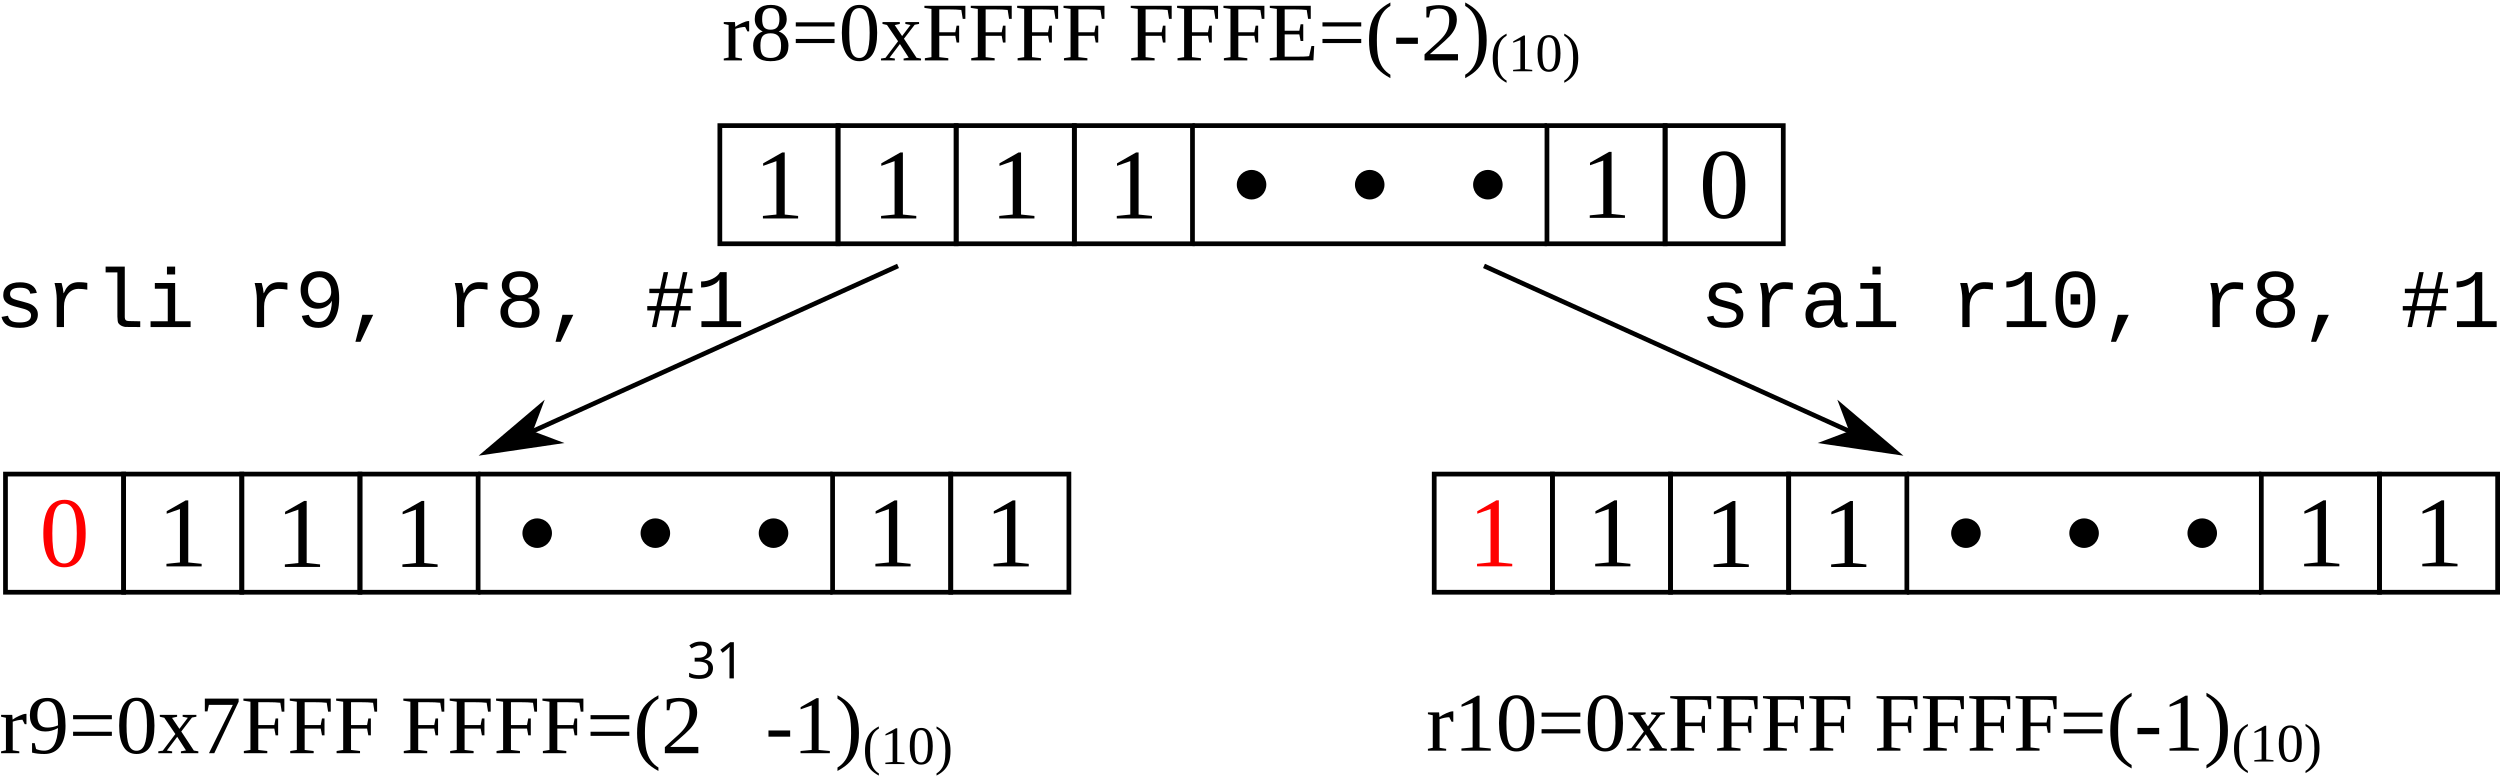
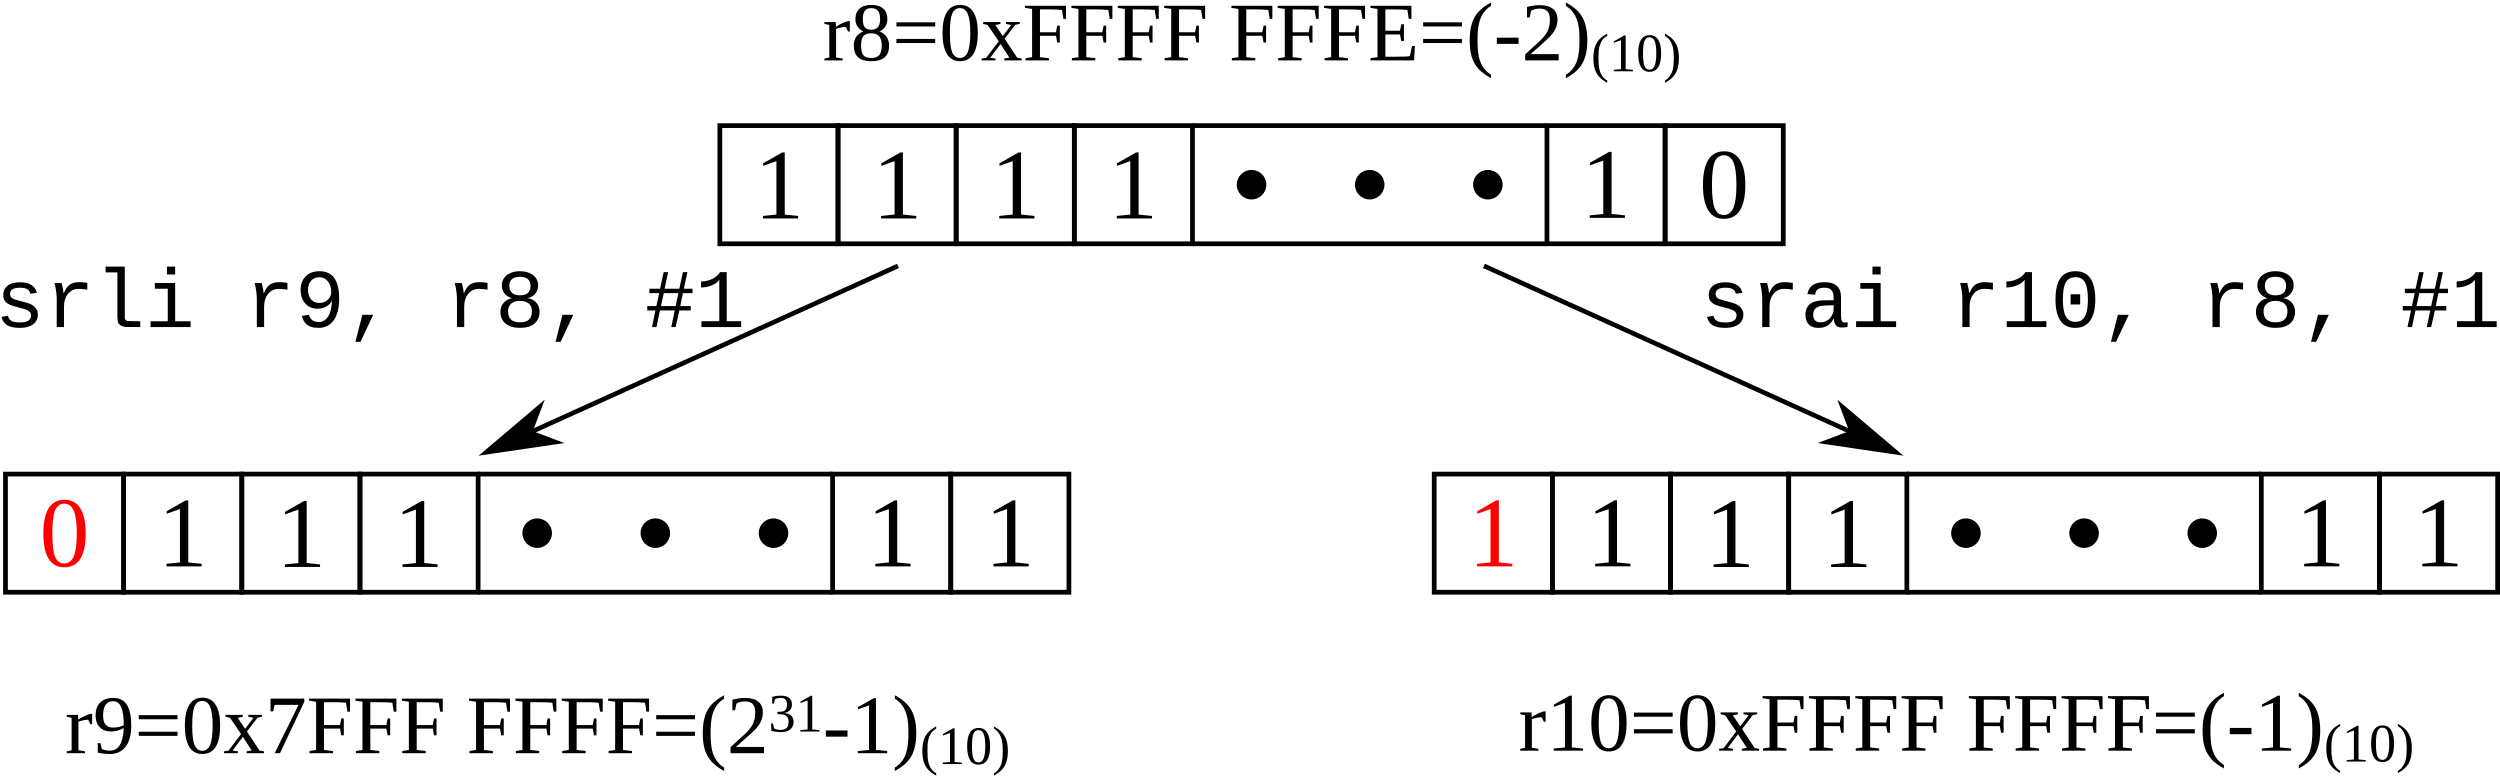
<svg xmlns="http://www.w3.org/2000/svg" width="338.53mm" height="105.82mm" viewBox="0 0 338.53 105.82" version="1.1" id="svg8">
  <defs id="defs2">
    <marker orient="auto" refY="0" refX="0" id="Arrow1Mend" style="overflow:visible">
      <path id="path1314" d="M 0,0 5,-5 -12.5,0 5,5 Z" style="fill:#000000;fill-opacity:1;fill-rule:evenodd;stroke:#000000;stroke-width:1pt;stroke-opacity:1" transform="matrix(-0.4,0,0,-0.4,-4,0)" />
    </marker>
    <marker style="overflow:visible" id="marker7523" refX="0" refY="0" orient="auto">
      <path transform="matrix(-0.8,0,0,-0.8,-10,0)" style="fill:#000000;fill-opacity:1;fill-rule:evenodd;stroke:#000000;stroke-width:1pt;stroke-opacity:1" d="M 0,0 5,-5 -12.5,0 5,5 Z" id="path7521" />
    </marker>
    <marker orient="auto" refY="0" refX="0" id="Arrow1Lend" style="overflow:visible">
      <path id="path1308" d="M 0,0 5,-5 -12.5,0 5,5 Z" style="fill:#000000;fill-opacity:1;fill-rule:evenodd;stroke:#000000;stroke-width:1pt;stroke-opacity:1" transform="matrix(-0.8,0,0,-0.8,-10,0)" />
    </marker>
    <marker orient="auto" refY="0" refX="0" id="marker1589" style="overflow:visible">
      <path id="path1587" d="M 0,0 5,-5 -12.5,0 5,5 Z" style="fill:#000000;fill-opacity:1;fill-rule:evenodd;stroke:#000000;stroke-width:1pt;stroke-opacity:1" transform="matrix(0.8,0,0,0.8,10,0)" />
    </marker>
    <marker orient="auto" refY="0" refX="0" id="Arrow1Lstart" style="overflow:visible">
      <path id="path1305" d="M 0,0 5,-5 -12.5,0 5,5 Z" style="fill:#000000;fill-opacity:1;fill-rule:evenodd;stroke:#000000;stroke-width:1pt;stroke-opacity:1" transform="matrix(0.8,0,0,0.8,10,0)" />
    </marker>
    <marker orient="auto" refY="0" refX="0" id="Arrow1Lend-4" style="overflow:visible">
      <path id="path1308-4" d="M 0,0 5,-5 -12.5,0 5,5 Z" style="fill:#000000;fill-opacity:1;fill-rule:evenodd;stroke:#000000;stroke-width:1pt;stroke-opacity:1" transform="matrix(-0.8,0,0,-0.8,-10,0)" />
    </marker>
    <marker orient="auto" refY="0" refX="0" id="Arrow1Mend-9" style="overflow:visible">
      <path id="path1314-2" d="M 0,0 5,-5 -12.5,0 5,5 Z" style="fill:#000000;fill-opacity:1;fill-rule:evenodd;stroke:#000000;stroke-width:1pt;stroke-opacity:1" transform="matrix(-0.4,0,0,-0.4,-4,0)" />
    </marker>
  </defs>
  <g id="layer1" transform="translate(-41.87298,-195.5722)">
    <text xml:space="preserve" style="font-style:normal;font-variant:normal;font-weight:normal;font-stretch:normal;font-size:5.08px;line-height:1.25;font-family:'Times New Roman';-inkscape-font-specification:'Times New Roman, ';text-align:end;letter-spacing:0px;word-spacing:0px;text-anchor:end;fill:#000000;fill-opacity:1;stroke:none;stroke-width:0.212" x="290.303" y="238.237" id="text2434-0">
      <tspan x="290.303" y="242.746" style="font-size:11.289px;text-align:end;text-anchor:end;stroke-width:0.212" id="tspan2436-8" />
    </text>
    <g id="g1424" transform="translate(251.9959,169.9147)">
      <path id="path1303" d="m -88.52,61.667 -55.67,25.189" style="fill:none;stroke:#000000;stroke-width:0.635;stroke-linecap:butt;stroke-linejoin:miter;stroke-miterlimit:4;stroke-dasharray:none;stroke-opacity:1;marker-end:url(#Arrow1Lend)" />
      <path id="path1303-3" d="M -9.171,61.667 46.5,86.856" style="fill:none;stroke:#000000;stroke-width:0.635;stroke-linecap:butt;stroke-linejoin:miter;stroke-miterlimit:4;stroke-dasharray:none;stroke-opacity:1;marker-end:url(#Arrow1Lend-4)" />
-       <text id="text7435-6-4-2" y="127.651" x="-210.195" style="font-style:normal;font-variant:normal;font-weight:normal;font-stretch:normal;font-size:11.289px;line-height:1.25;font-family:'Times New Roman';-inkscape-font-specification:'Times New Roman, ';letter-spacing:0px;word-spacing:0px;fill:#000000;fill-opacity:1;stroke:none;stroke-width:0.212" xml:space="preserve">
-         <tspan style="baseline-shift:baseline;stroke-width:0.212" y="127.651" x="-210.195" id="tspan7433-8-3-3">r9=0x7FFF FFFF=(2   -1)<tspan style="font-size:65%;baseline-shift:sub" id="tspan135">(10)</tspan>
+       <text id="text7435-6-4-2" y="127.651" x="-201.301" style="font-style:normal;font-variant:normal;font-weight:normal;font-stretch:normal;font-size:11.289px;line-height:1.25;font-family:'Times New Roman';-inkscape-font-specification:'Times New Roman, ';letter-spacing:0px;word-spacing:0px;fill:#000000;fill-opacity:1;stroke:none;stroke-width:0.212" xml:space="preserve">
+         <tspan style="baseline-shift:baseline;stroke-width:0.212" y="127.651" x="-201.301" id="tspan7433-8-3-3">r9=0x7FFF FFFF=(2<tspan style="font-size:65%;baseline-shift:super" id="tspan1005">31</tspan>-1)<tspan style="font-size:65%;baseline-shift:sub" id="tspan135">(10)</tspan>
        </tspan>
      </text>
-       <g transform="translate(-179.4667,-168.5866)" id="g1263">
-         <text xml:space="preserve" style="font-style:normal;font-variant:normal;font-weight:normal;font-stretch:normal;font-size:11.289px;line-height:1.25;font-family:'Times New Roman';-inkscape-font-specification:'Times New Roman, ';letter-spacing:0px;word-spacing:0px;fill:#000000;fill-opacity:1;stroke:none;stroke-width:0.212" x="67.133" y="202.423" id="text7435-6-4">
-           <tspan id="tspan7433-8-3" x="67.133" y="202.423" style="stroke-width:0.212">r8=0xFFFF FFFE=(-2)<tspan style="font-size:7.338px;baseline-shift:sub;stroke-width:0.212" id="tspan7437-8-1">(10)</tspan>
-           </tspan>
+       <text id="text7435-6-4" y="33.836" x="-98.705" style="font-style:normal;font-variant:normal;font-weight:normal;font-stretch:normal;font-size:11.289px;line-height:1.25;font-family:'Times New Roman';-inkscape-font-specification:'Times New Roman, ';letter-spacing:0px;word-spacing:0px;fill:#000000;fill-opacity:1;stroke:none;stroke-width:0.212" xml:space="preserve">
+         <tspan style="stroke-width:0.212" y="33.836" x="-98.705" id="tspan7433-8-3">r8=0xFFFF FFFE=(-2)<tspan id="tspan7437-8-1" style="font-size:7.338px;baseline-shift:sub;stroke-width:0.212">(10)</tspan>
+         </tspan>
+       </text>
+       <g id="g1234" transform="translate(-179.4667,-168.5866)">
+         <rect style="fill:none;stroke:#000000;stroke-width:0.64;stroke-miterlimit:4;stroke-dasharray:none;stroke-dashoffset:0;stroke-opacity:1" id="rect820" width="16" height="16" x="82.82" y="211.254" />
+         <rect style="fill:none;stroke:#000000;stroke-width:0.64;stroke-miterlimit:4;stroke-dasharray:none;stroke-dashoffset:0;stroke-opacity:1" id="rect820-3" width="16" height="16" x="98.82" y="211.254" />
+         <rect style="fill:none;stroke:#000000;stroke-width:0.64;stroke-miterlimit:4;stroke-dasharray:none;stroke-dashoffset:0;stroke-opacity:1" id="rect820-6" width="16" height="16" x="114.82" y="211.254" />
+         <rect style="fill:none;stroke:#000000;stroke-width:0.64;stroke-miterlimit:4;stroke-dasharray:none;stroke-dashoffset:0;stroke-opacity:1" id="rect820-6-56" width="16" height="16" x="178.82" y="211.254" />
+         <rect style="fill:none;stroke:#000000;stroke-width:0.64;stroke-miterlimit:4;stroke-dasharray:none;stroke-dashoffset:0;stroke-opacity:1" id="rect820-6-2" width="16" height="16" x="194.82" y="211.254" />
+         <text xml:space="preserve" style="font-style:normal;font-weight:normal;font-size:5.08px;line-height:1.25;font-family:sans-serif;letter-spacing:0px;word-spacing:0px;fill:#000000;fill-opacity:1;stroke:none;stroke-width:0.212" x="87.466" y="223.832" id="text884">
+           <tspan id="tspan882" x="87.466" y="223.832" style="font-style:normal;font-variant:normal;font-weight:normal;font-stretch:normal;font-size:13.547px;font-family:'Times New Roman';-inkscape-font-specification:'Times New Roman, ';stroke-width:0.212">1</tspan>
        </text>
-         <g id="g1234">
-           <rect y="211.254" x="82.82" height="16" width="16" id="rect820" style="fill:none;stroke:#000000;stroke-width:0.64;stroke-miterlimit:4;stroke-dasharray:none;stroke-dashoffset:0;stroke-opacity:1" />
-           <rect y="211.254" x="98.82" height="16" width="16" id="rect820-3" style="fill:none;stroke:#000000;stroke-width:0.64;stroke-miterlimit:4;stroke-dasharray:none;stroke-dashoffset:0;stroke-opacity:1" />
-           <rect y="211.254" x="114.82" height="16" width="16" id="rect820-6" style="fill:none;stroke:#000000;stroke-width:0.64;stroke-miterlimit:4;stroke-dasharray:none;stroke-dashoffset:0;stroke-opacity:1" />
-           <rect y="211.254" x="178.82" height="16" width="16" id="rect820-6-56" style="fill:none;stroke:#000000;stroke-width:0.64;stroke-miterlimit:4;stroke-dasharray:none;stroke-dashoffset:0;stroke-opacity:1" />
-           <rect y="211.254" x="194.82" height="16" width="16" id="rect820-6-2" style="fill:none;stroke:#000000;stroke-width:0.64;stroke-miterlimit:4;stroke-dasharray:none;stroke-dashoffset:0;stroke-opacity:1" />
-           <text id="text884" y="223.832" x="87.466" style="font-style:normal;font-weight:normal;font-size:5.08px;line-height:1.25;font-family:sans-serif;letter-spacing:0px;word-spacing:0px;fill:#000000;fill-opacity:1;stroke:none;stroke-width:0.212" xml:space="preserve">
-             <tspan style="font-style:normal;font-variant:normal;font-weight:normal;font-stretch:normal;font-size:13.547px;font-family:'Times New Roman';-inkscape-font-specification:'Times New Roman, ';stroke-width:0.212" y="223.832" x="87.466" id="tspan882">1</tspan>
-           </text>
-           <text id="text884-9" y="223.832" x="103.466" style="font-style:normal;font-weight:normal;font-size:5.08px;line-height:1.25;font-family:sans-serif;letter-spacing:0px;word-spacing:0px;fill:#000000;fill-opacity:1;stroke:none;stroke-width:0.212" xml:space="preserve">
-             <tspan style="font-style:normal;font-variant:normal;font-weight:normal;font-stretch:normal;font-size:13.547px;font-family:'Times New Roman';-inkscape-font-specification:'Times New Roman, ';stroke-width:0.212" y="223.832" x="103.466" id="tspan882-1">1</tspan>
-           </text>
-           <text id="text884-9-2" y="223.832" x="119.381" style="font-style:normal;font-weight:normal;font-size:5.08px;line-height:1.25;font-family:sans-serif;letter-spacing:0px;word-spacing:0px;fill:#000000;fill-opacity:1;stroke:none;stroke-width:0.212" xml:space="preserve">
-             <tspan style="font-style:normal;font-variant:normal;font-weight:normal;font-stretch:normal;font-size:13.547px;font-family:'Times New Roman';-inkscape-font-specification:'Times New Roman, ';stroke-width:0.212" y="223.832" x="119.381" id="tspan882-1-7">1</tspan>
-           </text>
-           <text id="text884-9-2-06-6" y="223.752" x="183.43" style="font-style:normal;font-weight:normal;font-size:5.08px;line-height:1.25;font-family:sans-serif;letter-spacing:0px;word-spacing:0px;fill:#000000;fill-opacity:1;stroke:none;stroke-width:0.212" xml:space="preserve">
-             <tspan style="font-style:normal;font-variant:normal;font-weight:normal;font-stretch:normal;font-size:13.547px;font-family:'Times New Roman';-inkscape-font-specification:'Times New Roman, ';stroke-width:0.212" y="223.752" x="183.43" id="tspan882-1-7-2-1">1</tspan>
-           </text>
-           <text id="text884-9-2-06-6-8" y="223.752" x="199.43" style="font-style:normal;font-weight:normal;font-size:5.08px;line-height:1.25;font-family:sans-serif;letter-spacing:0px;word-spacing:0px;fill:#000000;fill-opacity:1;stroke:none;stroke-width:0.212" xml:space="preserve">
-             <tspan style="font-style:normal;font-variant:normal;font-weight:normal;font-stretch:normal;font-size:13.547px;font-family:'Times New Roman';-inkscape-font-specification:'Times New Roman, ';stroke-width:0.212" y="223.752" x="199.43" id="tspan882-1-7-2-1-7">0</tspan>
-           </text>
-           <circle style="fill:#000000;stroke:none;stroke-width:0.265;stroke-miterlimit:4;stroke-dasharray:0.53, 1.06;stroke-dashoffset:0;stroke-opacity:1" id="path1009" cx="138.82" cy="219.254" r="2" />
-           <circle style="fill:#000000;stroke:none;stroke-width:0.265;stroke-miterlimit:4;stroke-dasharray:0.53, 1.06;stroke-dashoffset:0;stroke-opacity:1" id="path1009-3" cx="154.82" cy="219.254" r="2" />
-           <circle style="fill:#000000;stroke:none;stroke-width:0.265;stroke-miterlimit:4;stroke-dasharray:0.53, 1.06;stroke-dashoffset:0;stroke-opacity:1" id="path1009-3-6" cx="170.82" cy="219.254" r="2" />
-           <path style="fill:none;stroke:#000000;stroke-width:0.64;stroke-linecap:butt;stroke-linejoin:miter;stroke-miterlimit:4;stroke-dasharray:none;stroke-opacity:1" d="m 130.82,211.254 h 48" id="path1050" />
-           <path style="fill:none;stroke:#000000;stroke-width:0.64;stroke-linecap:butt;stroke-linejoin:miter;stroke-miterlimit:4;stroke-dasharray:none;stroke-opacity:1" d="m 130.82,227.254 h 48" id="path1050-7" />
-           <rect y="211.254" x="66.82" height="16" width="16" id="rect820-5" style="fill:none;stroke:#000000;stroke-width:0.64;stroke-miterlimit:4;stroke-dasharray:none;stroke-dashoffset:0;stroke-opacity:1" />
-           <text id="text884-92" y="223.832" x="71.466" style="font-style:normal;font-weight:normal;font-size:5.08px;line-height:1.25;font-family:sans-serif;letter-spacing:0px;word-spacing:0px;fill:#000000;fill-opacity:1;stroke:none;stroke-width:0.212" xml:space="preserve">
-             <tspan style="font-style:normal;font-variant:normal;font-weight:normal;font-stretch:normal;font-size:13.547px;font-family:'Times New Roman';-inkscape-font-specification:'Times New Roman, ';stroke-width:0.212" y="223.832" x="71.466" id="tspan882-2">1</tspan>
-           </text>
-         </g>
+         <text xml:space="preserve" style="font-style:normal;font-weight:normal;font-size:5.08px;line-height:1.25;font-family:sans-serif;letter-spacing:0px;word-spacing:0px;fill:#000000;fill-opacity:1;stroke:none;stroke-width:0.212" x="103.466" y="223.832" id="text884-9">
+           <tspan id="tspan882-1" x="103.466" y="223.832" style="font-style:normal;font-variant:normal;font-weight:normal;font-stretch:normal;font-size:13.547px;font-family:'Times New Roman';-inkscape-font-specification:'Times New Roman, ';stroke-width:0.212">1</tspan>
+         </text>
+         <text xml:space="preserve" style="font-style:normal;font-weight:normal;font-size:5.08px;line-height:1.25;font-family:sans-serif;letter-spacing:0px;word-spacing:0px;fill:#000000;fill-opacity:1;stroke:none;stroke-width:0.212" x="119.381" y="223.832" id="text884-9-2">
+           <tspan id="tspan882-1-7" x="119.381" y="223.832" style="font-style:normal;font-variant:normal;font-weight:normal;font-stretch:normal;font-size:13.547px;font-family:'Times New Roman';-inkscape-font-specification:'Times New Roman, ';stroke-width:0.212">1</tspan>
+         </text>
+         <text xml:space="preserve" style="font-style:normal;font-weight:normal;font-size:5.08px;line-height:1.25;font-family:sans-serif;letter-spacing:0px;word-spacing:0px;fill:#000000;fill-opacity:1;stroke:none;stroke-width:0.212" x="183.43" y="223.752" id="text884-9-2-06-6">
+           <tspan id="tspan882-1-7-2-1" x="183.43" y="223.752" style="font-style:normal;font-variant:normal;font-weight:normal;font-stretch:normal;font-size:13.547px;font-family:'Times New Roman';-inkscape-font-specification:'Times New Roman, ';stroke-width:0.212">1</tspan>
+         </text>
+         <text xml:space="preserve" style="font-style:normal;font-weight:normal;font-size:5.08px;line-height:1.25;font-family:sans-serif;letter-spacing:0px;word-spacing:0px;fill:#000000;fill-opacity:1;stroke:none;stroke-width:0.212" x="199.43" y="223.752" id="text884-9-2-06-6-8">
+           <tspan id="tspan882-1-7-2-1-7" x="199.43" y="223.752" style="font-style:normal;font-variant:normal;font-weight:normal;font-stretch:normal;font-size:13.547px;font-family:'Times New Roman';-inkscape-font-specification:'Times New Roman, ';stroke-width:0.212">0</tspan>
+         </text>
+         <circle r="2" cy="219.254" cx="138.82" id="path1009" style="fill:#000000;stroke:none;stroke-width:0.265;stroke-miterlimit:4;stroke-dasharray:0.53, 1.06;stroke-dashoffset:0;stroke-opacity:1" />
+         <circle r="2" cy="219.254" cx="154.82" id="path1009-3" style="fill:#000000;stroke:none;stroke-width:0.265;stroke-miterlimit:4;stroke-dasharray:0.53, 1.06;stroke-dashoffset:0;stroke-opacity:1" />
+         <circle r="2" cy="219.254" cx="170.82" id="path1009-3-6" style="fill:#000000;stroke:none;stroke-width:0.265;stroke-miterlimit:4;stroke-dasharray:0.53, 1.06;stroke-dashoffset:0;stroke-opacity:1" />
+         <path id="path1050" d="m 130.82,211.254 h 48" style="fill:none;stroke:#000000;stroke-width:0.64;stroke-linecap:butt;stroke-linejoin:miter;stroke-miterlimit:4;stroke-dasharray:none;stroke-opacity:1" />
+         <path id="path1050-7" d="m 130.82,227.254 h 48" style="fill:none;stroke:#000000;stroke-width:0.64;stroke-linecap:butt;stroke-linejoin:miter;stroke-miterlimit:4;stroke-dasharray:none;stroke-opacity:1" />
+         <rect style="fill:none;stroke:#000000;stroke-width:0.64;stroke-miterlimit:4;stroke-dasharray:none;stroke-dashoffset:0;stroke-opacity:1" id="rect820-5" width="16" height="16" x="66.82" y="211.254" />
+         <text xml:space="preserve" style="font-style:normal;font-weight:normal;font-size:5.08px;line-height:1.25;font-family:sans-serif;letter-spacing:0px;word-spacing:0px;fill:#000000;fill-opacity:1;stroke:none;stroke-width:0.212" x="71.466" y="223.832" id="text884-92">
+           <tspan id="tspan882-2" x="71.466" y="223.832" style="font-style:normal;font-variant:normal;font-weight:normal;font-stretch:normal;font-size:13.547px;font-family:'Times New Roman';-inkscape-font-specification:'Times New Roman, ';stroke-width:0.212">1</tspan>
+         </text>
      </g>
      <g transform="translate(-195.5604,-168.5866)" id="g1288">
        <rect style="fill:none;stroke:#000000;stroke-width:0.64;stroke-miterlimit:4;stroke-dasharray:none;stroke-dashoffset:0;stroke-opacity:1" id="rect820-35" width="16" height="16" x="2.18" y="258.441" />
        <rect style="fill:none;stroke:#000000;stroke-width:0.64;stroke-miterlimit:4;stroke-dasharray:none;stroke-dashoffset:0;stroke-opacity:1" id="rect820-3-6" width="16" height="16" x="18.18" y="258.441" />
        <rect style="fill:none;stroke:#000000;stroke-width:0.64;stroke-miterlimit:4;stroke-dasharray:none;stroke-dashoffset:0;stroke-opacity:1" id="rect820-6-29" width="16" height="16" x="34.18" y="258.441" />
        <rect style="fill:none;stroke:#000000;stroke-width:0.64;stroke-miterlimit:4;stroke-dasharray:none;stroke-dashoffset:0;stroke-opacity:1" id="rect820-6-56-1" width="16" height="16" x="98.18" y="258.441" />
        <rect style="fill:none;stroke:#000000;stroke-width:0.64;stroke-miterlimit:4;stroke-dasharray:none;stroke-dashoffset:0;stroke-opacity:1" id="rect820-6-2-2" width="16" height="16" x="114.18" y="258.441" />
        <text xml:space="preserve" style="font-style:normal;font-weight:normal;font-size:5.08px;line-height:1.25;font-family:sans-serif;letter-spacing:0px;word-spacing:0px;fill:#000000;fill-opacity:1;stroke:none;stroke-width:0.212" x="6.79" y="270.939" id="text884-7">
          <tspan id="tspan882-0" x="6.79" y="270.939" style="font-style:normal;font-variant:normal;font-weight:normal;font-stretch:normal;font-size:13.547px;font-family:'Times New Roman';-inkscape-font-specification:'Times New Roman, ';fill:#000000;stroke-width:0.212">1</tspan>
        </text>
        <text xml:space="preserve" style="font-style:normal;font-weight:normal;font-size:5.08px;line-height:1.25;font-family:sans-serif;letter-spacing:0px;word-spacing:0px;fill:#000000;fill-opacity:1;stroke:none;stroke-width:0.212" x="22.826" y="271.018" id="text884-9-9">
          <tspan id="tspan882-1-3" x="22.826" y="271.018" style="font-style:normal;font-variant:normal;font-weight:normal;font-stretch:normal;font-size:13.547px;font-family:'Times New Roman';-inkscape-font-specification:'Times New Roman, ';stroke-width:0.212">1</tspan>
        </text>
        <text xml:space="preserve" style="font-style:normal;font-weight:normal;font-size:5.08px;line-height:1.25;font-family:sans-serif;letter-spacing:0px;word-spacing:0px;fill:#000000;fill-opacity:1;stroke:none;stroke-width:0.212" x="38.741" y="271.018" id="text884-9-2-6">
          <tspan id="tspan882-1-7-0" x="38.741" y="271.018" style="font-style:normal;font-variant:normal;font-weight:normal;font-stretch:normal;font-size:13.547px;font-family:'Times New Roman';-inkscape-font-specification:'Times New Roman, ';stroke-width:0.212">1</tspan>
        </text>
        <text xml:space="preserve" style="font-style:normal;font-weight:normal;font-size:5.08px;line-height:1.25;font-family:sans-serif;letter-spacing:0px;word-spacing:0px;fill:#000000;fill-opacity:1;stroke:none;stroke-width:0.212" x="102.79" y="270.939" id="text884-9-2-06-6-6">
          <tspan id="tspan882-1-7-2-1-2" x="102.79" y="270.939" style="font-style:normal;font-variant:normal;font-weight:normal;font-stretch:normal;font-size:13.547px;font-family:'Times New Roman';-inkscape-font-specification:'Times New Roman, ';stroke-width:0.212">1</tspan>
        </text>
        <text xml:space="preserve" style="font-style:normal;font-weight:normal;font-size:5.08px;line-height:1.25;font-family:sans-serif;letter-spacing:0px;word-spacing:0px;fill:#000000;fill-opacity:1;stroke:none;stroke-width:0.212" x="118.79" y="270.939" id="text884-9-2-06-6-8-6">
          <tspan id="tspan882-1-7-2-1-7-1" x="118.79" y="270.939" style="font-style:normal;font-variant:normal;font-weight:normal;font-stretch:normal;font-size:13.547px;font-family:'Times New Roman';-inkscape-font-specification:'Times New Roman, ';stroke-width:0.212">1</tspan>
        </text>
        <circle r="2" cy="266.441" cx="58.18" id="path1009-8" style="fill:#000000;stroke:none;stroke-width:0.265;stroke-miterlimit:4;stroke-dasharray:0.53, 1.06;stroke-dashoffset:0;stroke-opacity:1" />
        <circle r="2" cy="266.441" cx="74.18" id="path1009-3-7" style="fill:#000000;stroke:none;stroke-width:0.265;stroke-miterlimit:4;stroke-dasharray:0.53, 1.06;stroke-dashoffset:0;stroke-opacity:1" />
        <circle r="2" cy="266.441" cx="90.18" id="path1009-3-6-9" style="fill:#000000;stroke:none;stroke-width:0.265;stroke-miterlimit:4;stroke-dasharray:0.53, 1.06;stroke-dashoffset:0;stroke-opacity:1" />
        <path id="path1050-2" d="M 50.18,258.441 H 98.18" style="fill:none;stroke:#000000;stroke-width:0.64;stroke-linecap:butt;stroke-linejoin:miter;stroke-miterlimit:4;stroke-dasharray:none;stroke-opacity:1" />
        <path id="path1050-7-0" d="M 50.18,274.441 H 98.18" style="fill:none;stroke:#000000;stroke-width:0.64;stroke-linecap:butt;stroke-linejoin:miter;stroke-miterlimit:4;stroke-dasharray:none;stroke-opacity:1" />
        <rect style="fill:none;stroke:#000000;stroke-width:0.64;stroke-miterlimit:4;stroke-dasharray:none;stroke-dashoffset:0;stroke-opacity:1" id="rect820-35-8" width="16" height="16" x="-13.82" y="258.441" />
        <text xml:space="preserve" style="font-style:normal;font-weight:normal;font-size:5.08px;line-height:1.25;font-family:sans-serif;letter-spacing:0px;word-spacing:0px;fill:#000000;fill-opacity:1;stroke:none;stroke-width:0.212" x="-9.21" y="270.939" id="text884-7-9">
          <tspan id="tspan882-0-7" x="-9.21" y="270.939" style="font-style:normal;font-variant:normal;font-weight:normal;font-stretch:normal;font-size:13.547px;font-family:'Times New Roman';-inkscape-font-specification:'Times New Roman, ';fill:#ff0000;stroke-width:0.212">0</tspan>
        </text>
      </g>
      <g transform="translate(-193.9729,-165.5887)" id="g1179">
        <rect style="fill:none;stroke:#000000;stroke-width:0.64;stroke-miterlimit:4;stroke-dasharray:none;stroke-dashoffset:0;stroke-opacity:1" id="rect820-35-3" width="16" height="16" x="194.06" y="255.443" />
        <rect style="fill:none;stroke:#000000;stroke-width:0.64;stroke-miterlimit:4;stroke-dasharray:none;stroke-dashoffset:0;stroke-opacity:1" id="rect820-3-6-6" width="16" height="16" x="210.06" y="255.443" />
        <rect style="fill:none;stroke:#000000;stroke-width:0.64;stroke-miterlimit:4;stroke-dasharray:none;stroke-dashoffset:0;stroke-opacity:1" id="rect820-6-29-7" width="16" height="16" x="226.06" y="255.443" />
        <rect style="fill:none;stroke:#000000;stroke-width:0.64;stroke-miterlimit:4;stroke-dasharray:none;stroke-dashoffset:0;stroke-opacity:1" id="rect820-6-56-1-5" width="16" height="16" x="290.06" y="255.443" />
        <rect style="fill:none;stroke:#000000;stroke-width:0.64;stroke-miterlimit:4;stroke-dasharray:none;stroke-dashoffset:0;stroke-opacity:1" id="rect820-6-2-2-3" width="16" height="16" x="306.06" y="255.443" />
        <text xml:space="preserve" style="font-style:normal;font-weight:normal;font-size:5.08px;line-height:1.25;font-family:sans-serif;letter-spacing:0px;word-spacing:0px;fill:#000000;fill-opacity:1;stroke:none;stroke-width:0.212" x="198.67" y="267.941" id="text884-7-5">
          <tspan id="tspan882-0-6" x="198.67" y="267.941" style="font-style:normal;font-variant:normal;font-weight:normal;font-stretch:normal;font-size:13.547px;font-family:'Times New Roman';-inkscape-font-specification:'Times New Roman, ';fill:#000000;stroke-width:0.212">1</tspan>
        </text>
        <text xml:space="preserve" style="font-style:normal;font-weight:normal;font-size:5.08px;line-height:1.25;font-family:sans-serif;letter-spacing:0px;word-spacing:0px;fill:#000000;fill-opacity:1;stroke:none;stroke-width:0.212" x="214.706" y="268.02" id="text884-9-9-2">
          <tspan id="tspan882-1-3-9" x="214.706" y="268.02" style="font-style:normal;font-variant:normal;font-weight:normal;font-stretch:normal;font-size:13.547px;font-family:'Times New Roman';-inkscape-font-specification:'Times New Roman, ';stroke-width:0.212">1</tspan>
        </text>
        <text xml:space="preserve" style="font-style:normal;font-weight:normal;font-size:5.08px;line-height:1.25;font-family:sans-serif;letter-spacing:0px;word-spacing:0px;fill:#000000;fill-opacity:1;stroke:none;stroke-width:0.212" x="230.621" y="268.02" id="text884-9-2-6-1">
          <tspan id="tspan882-1-7-0-2" x="230.621" y="268.02" style="font-style:normal;font-variant:normal;font-weight:normal;font-stretch:normal;font-size:13.547px;font-family:'Times New Roman';-inkscape-font-specification:'Times New Roman, ';stroke-width:0.212">1</tspan>
        </text>
        <text xml:space="preserve" style="font-style:normal;font-weight:normal;font-size:5.08px;line-height:1.25;font-family:sans-serif;letter-spacing:0px;word-spacing:0px;fill:#000000;fill-opacity:1;stroke:none;stroke-width:0.212" x="294.67" y="267.941" id="text884-9-2-06-6-6-7">
          <tspan id="tspan882-1-7-2-1-2-0" x="294.67" y="267.941" style="font-style:normal;font-variant:normal;font-weight:normal;font-stretch:normal;font-size:13.547px;font-family:'Times New Roman';-inkscape-font-specification:'Times New Roman, ';stroke-width:0.212">1</tspan>
        </text>
        <text xml:space="preserve" style="font-style:normal;font-weight:normal;font-size:5.08px;line-height:1.25;font-family:sans-serif;letter-spacing:0px;word-spacing:0px;fill:#000000;fill-opacity:1;stroke:none;stroke-width:0.212" x="310.67" y="267.941" id="text884-9-2-06-6-8-6-9">
          <tspan id="tspan882-1-7-2-1-7-1-3" x="310.67" y="267.941" style="font-style:normal;font-variant:normal;font-weight:normal;font-stretch:normal;font-size:13.547px;font-family:'Times New Roman';-inkscape-font-specification:'Times New Roman, ';stroke-width:0.212">1</tspan>
        </text>
        <circle r="2" cy="263.443" cx="250.06" id="path1009-8-6" style="fill:#000000;stroke:none;stroke-width:0.265;stroke-miterlimit:4;stroke-dasharray:0.53, 1.06;stroke-dashoffset:0;stroke-opacity:1" />
        <circle r="2" cy="263.443" cx="266.06" id="path1009-3-7-0" style="fill:#000000;stroke:none;stroke-width:0.265;stroke-miterlimit:4;stroke-dasharray:0.53, 1.06;stroke-dashoffset:0;stroke-opacity:1" />
        <circle r="2" cy="263.443" cx="282.06" id="path1009-3-6-9-6" style="fill:#000000;stroke:none;stroke-width:0.265;stroke-miterlimit:4;stroke-dasharray:0.53, 1.06;stroke-dashoffset:0;stroke-opacity:1" />
        <path id="path1050-2-2" d="m 242.06,255.443 h 48" style="fill:none;stroke:#000000;stroke-width:0.64;stroke-linecap:butt;stroke-linejoin:miter;stroke-miterlimit:4;stroke-dasharray:none;stroke-opacity:1" />
        <path id="path1050-7-0-6" d="m 242.06,271.443 h 48" style="fill:none;stroke:#000000;stroke-width:0.64;stroke-linecap:butt;stroke-linejoin:miter;stroke-miterlimit:4;stroke-dasharray:none;stroke-opacity:1" />
        <rect style="fill:none;stroke:#000000;stroke-width:0.64;stroke-miterlimit:4;stroke-dasharray:none;stroke-dashoffset:0;stroke-opacity:1" id="rect820-35-8-1" width="16" height="16" x="178.06" y="255.443" />
        <text xml:space="preserve" style="font-style:normal;font-weight:normal;font-size:5.08px;line-height:1.25;font-family:sans-serif;letter-spacing:0px;word-spacing:0px;fill:#000000;fill-opacity:1;stroke:none;stroke-width:0.212" x="182.67" y="267.941" id="text884-7-9-8">
          <tspan id="tspan882-0-7-7" x="182.67" y="267.941" style="font-style:normal;font-variant:normal;font-weight:normal;font-stretch:normal;font-size:13.547px;font-family:'Times New Roman';-inkscape-font-specification:'Times New Roman, ';fill:#ff0000;stroke-width:0.212">1</tspan>
        </text>
      </g>
-       <text id="text7435-6-4-2-9" y="127.31" x="-16.986" style="font-style:normal;font-variant:normal;font-weight:normal;font-stretch:normal;font-size:11.289px;line-height:1.25;font-family:'Times New Roman';-inkscape-font-specification:'Times New Roman, ';letter-spacing:0px;word-spacing:0px;fill:#000000;fill-opacity:1;stroke:none;stroke-width:0.212" xml:space="preserve">
-         <tspan style="stroke-width:0.212" y="127.31" x="-16.986" id="tspan7433-8-3-3-2">r10=0xFFFF FFFF=(-1)<tspan id="tspan7437-8-1-7-2" style="font-size:7.338px;baseline-shift:sub;stroke-width:0.212">(10)</tspan>
+       <text id="text7435-6-4-2-9" y="127.31" x="-4.485" style="font-style:normal;font-variant:normal;font-weight:normal;font-stretch:normal;font-size:11.289px;line-height:1.25;font-family:'Times New Roman';-inkscape-font-specification:'Times New Roman, ';letter-spacing:0px;word-spacing:0px;fill:#000000;fill-opacity:1;stroke:none;stroke-width:0.212" xml:space="preserve">
+         <tspan style="stroke-width:0.212" y="127.31" x="-4.485" id="tspan7433-8-3-3-2">r10=0xFFFF FFFF=(-1)<tspan id="tspan7437-8-1-7-2" style="font-size:7.338px;baseline-shift:sub;stroke-width:0.212">(10)</tspan>
        </tspan>
      </text>
      <text id="text1209" y="69.946" x="20.104" style="font-style:normal;font-variant:normal;font-weight:normal;font-stretch:normal;font-size:6.35px;line-height:1.25;font-family:'Courier New';-inkscape-font-specification:'Courier New';letter-spacing:0px;word-spacing:0px;fill:#000000;fill-opacity:1;stroke:none;stroke-width:0.265" xml:space="preserve">
        <tspan style="font-size:11.289px;stroke-width:0.265" y="69.946" x="20.104" id="tspan1207">srai r10, r8, #1 </tspan>
      </text>
      <text id="text1209-3" y="69.946" x="-210.841" style="font-style:normal;font-variant:normal;font-weight:normal;font-stretch:normal;font-size:6.35px;line-height:1.25;font-family:'Courier New';-inkscape-font-specification:'Courier New';letter-spacing:0px;word-spacing:0px;fill:#000000;fill-opacity:1;stroke:none;stroke-width:0.265" xml:space="preserve">
        <tspan style="font-size:11.289px;stroke-width:0.265" y="69.946" x="-210.841" id="tspan1207-7">srli r9, r8, #1 </tspan>
      </text>
-       <text xml:space="preserve" style="font-style:normal;font-weight:normal;font-size:10.583px;line-height:1.25;font-family:sans-serif;letter-spacing:0px;word-spacing:0px;fill:#000000;fill-opacity:1;stroke:none;stroke-width:0.265" x="-117.12" y="120.273" id="text143">
-         <tspan id="tspan141" x="-117.12" y="120.273" style="font-size:65%;baseline-shift:super;stroke-width:0.265">31</tspan>
-       </text>
      <text xml:space="preserve" style="font-style:normal;font-weight:normal;font-size:10.583px;line-height:1.25;font-family:sans-serif;letter-spacing:0px;word-spacing:0px;fill:#000000;fill-opacity:1;stroke:none;stroke-width:0.265" x="-147.773" y="118.57" id="text147">
        <tspan id="tspan145" x="-147.773" y="128.226" style="stroke-width:0.265" />
      </text>
    </g>
  </g>
</svg>
